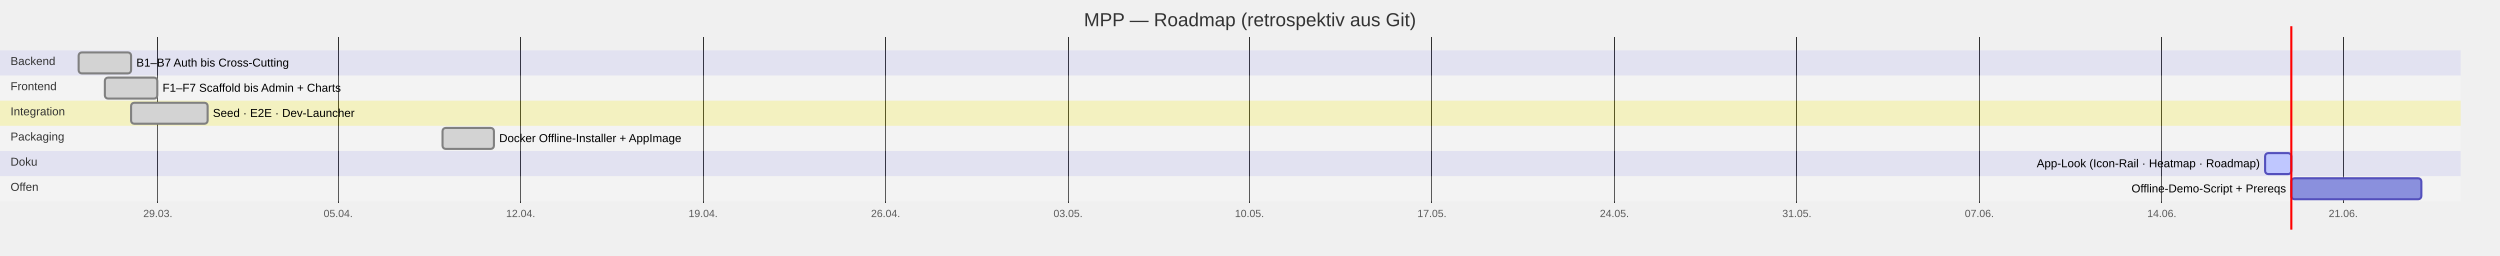
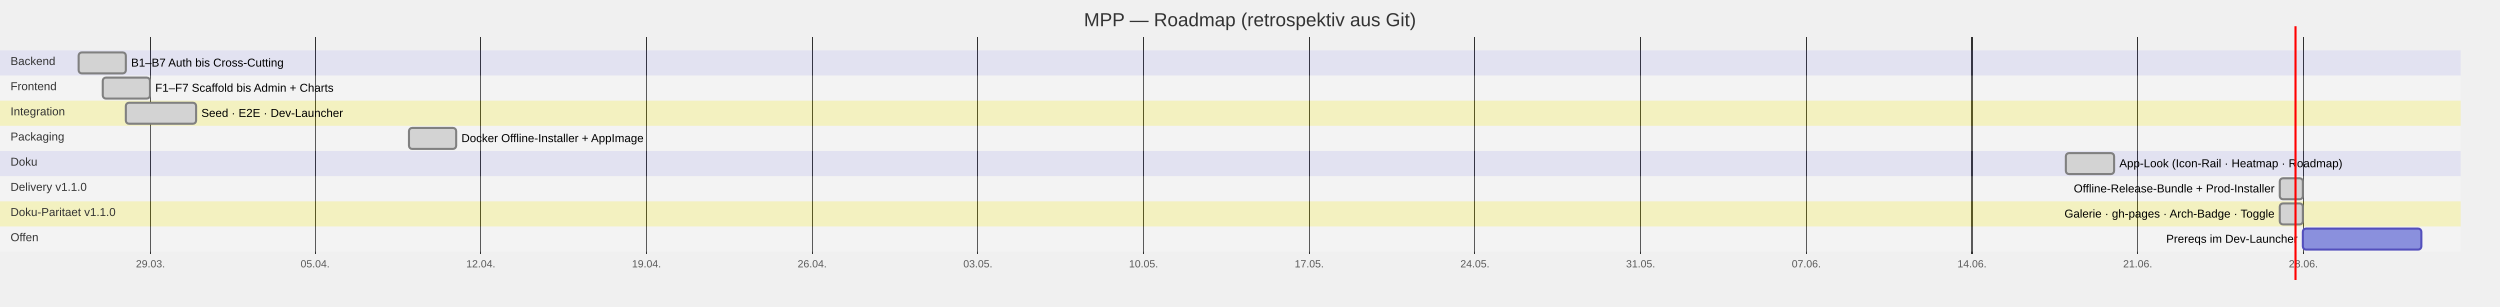
- <svg xmlns="http://www.w3.org/2000/svg" id="my-svg" width="2384" viewBox="0 0 2384 244" style="max-width: 2384px; background-color: transparent;" role="graphics-document document" aria-roledescription="gantt">
+ <svg xmlns="http://www.w3.org/2000/svg" id="my-svg" width="2384" viewBox="0 0 2384 292" style="max-width: 2384px; background-color: transparent;" role="graphics-document document" aria-roledescription="gantt">
  <style>#my-svg{font-family:"trebuchet ms",verdana,arial,sans-serif;font-size:16px;fill:#333;}@keyframes edge-animation-frame{from{stroke-dashoffset:0;}}@keyframes dash{to{stroke-dashoffset:0;}}#my-svg .edge-animation-slow{stroke-dasharray:9,5!important;stroke-dashoffset:900;animation:dash 50s linear infinite;stroke-linecap:round;}#my-svg .edge-animation-fast{stroke-dasharray:9,5!important;stroke-dashoffset:900;animation:dash 20s linear infinite;stroke-linecap:round;}#my-svg .error-icon{fill:#552222;}#my-svg .error-text{fill:#552222;stroke:#552222;}#my-svg .edge-thickness-normal{stroke-width:1px;}#my-svg .edge-thickness-thick{stroke-width:3.5px;}#my-svg .edge-pattern-solid{stroke-dasharray:0;}#my-svg .edge-thickness-invisible{stroke-width:0;fill:none;}#my-svg .edge-pattern-dashed{stroke-dasharray:3;}#my-svg .edge-pattern-dotted{stroke-dasharray:2;}#my-svg .marker{fill:#333333;stroke:#333333;}#my-svg .marker.cross{stroke:#333333;}#my-svg svg{font-family:"trebuchet ms",verdana,arial,sans-serif;font-size:16px;}#my-svg p{margin:0;}#my-svg .mermaid-main-font{font-family:"trebuchet ms",verdana,arial,sans-serif;}#my-svg .exclude-range{fill:#eeeeee;}#my-svg .section{stroke:none;opacity:0.2;}#my-svg .section0{fill:rgba(102, 102, 255, 0.49);}#my-svg .section2{fill:#fff400;}#my-svg .section1,#my-svg .section3{fill:white;opacity:0.2;}#my-svg .sectionTitle0{fill:#333;}#my-svg .sectionTitle1{fill:#333;}#my-svg .sectionTitle2{fill:#333;}#my-svg .sectionTitle3{fill:#333;}#my-svg .sectionTitle{text-anchor:start;font-family:"trebuchet ms",verdana,arial,sans-serif;}#my-svg .grid .tick{stroke:lightgrey;opacity:0.8;shape-rendering:crispEdges;}#my-svg .grid .tick text{font-family:"trebuchet ms",verdana,arial,sans-serif;fill:#333;}#my-svg .grid path{stroke-width:0;}#my-svg .today{fill:none;stroke:red;stroke-width:2px;}#my-svg .task{stroke-width:2;}#my-svg .taskText{text-anchor:middle;font-family:"trebuchet ms",verdana,arial,sans-serif;}#my-svg .taskTextOutsideRight{fill:black;text-anchor:start;font-family:"trebuchet ms",verdana,arial,sans-serif;}#my-svg .taskTextOutsideLeft{fill:black;text-anchor:end;}#my-svg .task.clickable{cursor:pointer;}#my-svg .taskText.clickable{cursor:pointer;fill:#003163!important;font-weight:bold;}#my-svg .taskTextOutsideLeft.clickable{cursor:pointer;fill:#003163!important;font-weight:bold;}#my-svg .taskTextOutsideRight.clickable{cursor:pointer;fill:#003163!important;font-weight:bold;}#my-svg .taskText0,#my-svg .taskText1,#my-svg .taskText2,#my-svg .taskText3{fill:white;}#my-svg .task0,#my-svg .task1,#my-svg .task2,#my-svg .task3{fill:#8a90dd;stroke:#534fbc;}#my-svg .taskTextOutside0,#my-svg .taskTextOutside2{fill:black;}#my-svg .taskTextOutside1,#my-svg .taskTextOutside3{fill:black;}#my-svg .active0,#my-svg .active1,#my-svg .active2,#my-svg .active3{fill:#bfc7ff;stroke:#534fbc;}#my-svg .activeText0,#my-svg .activeText1,#my-svg .activeText2,#my-svg .activeText3{fill:black!important;}#my-svg .done0,#my-svg .done1,#my-svg .done2,#my-svg .done3{stroke:grey;fill:lightgrey;stroke-width:2;}#my-svg .doneText0,#my-svg .doneText1,#my-svg .doneText2,#my-svg .doneText3{fill:black!important;}#my-svg .doneText0.taskTextOutsideLeft,#my-svg .doneText0.taskTextOutsideRight,#my-svg .doneText1.taskTextOutsideLeft,#my-svg .doneText1.taskTextOutsideRight,#my-svg .doneText2.taskTextOutsideLeft,#my-svg .doneText2.taskTextOutsideRight,#my-svg .doneText3.taskTextOutsideLeft,#my-svg .doneText3.taskTextOutsideRight{fill:black!important;}#my-svg .crit0,#my-svg .crit1,#my-svg .crit2,#my-svg .crit3{stroke:#ff8888;fill:red;stroke-width:2;}#my-svg .activeCrit0,#my-svg .activeCrit1,#my-svg .activeCrit2,#my-svg .activeCrit3{stroke:#ff8888;fill:#bfc7ff;stroke-width:2;}#my-svg .doneCrit0,#my-svg .doneCrit1,#my-svg .doneCrit2,#my-svg .doneCrit3{stroke:#ff8888;fill:lightgrey;stroke-width:2;cursor:pointer;shape-rendering:crispEdges;}#my-svg .milestone{transform:rotate(45deg) scale(0.8,0.8);}#my-svg .milestoneText{font-style:italic;}#my-svg .doneCritText0,#my-svg .doneCritText1,#my-svg .doneCritText2,#my-svg .doneCritText3{fill:black!important;}#my-svg .doneCritText0.taskTextOutsideLeft,#my-svg .doneCritText0.taskTextOutsideRight,#my-svg .doneCritText1.taskTextOutsideLeft,#my-svg .doneCritText1.taskTextOutsideRight,#my-svg .doneCritText2.taskTextOutsideLeft,#my-svg .doneCritText2.taskTextOutsideRight,#my-svg .doneCritText3.taskTextOutsideLeft,#my-svg .doneCritText3.taskTextOutsideRight{fill:black!important;}#my-svg .vert{stroke:navy;}#my-svg .vertText{font-size:15px;text-anchor:middle;fill:navy!important;}#my-svg .activeCritText0,#my-svg .activeCritText1,#my-svg .activeCritText2,#my-svg .activeCritText3{fill:black!important;}#my-svg .titleText{text-anchor:middle;font-size:18px;fill:#333;font-family:"trebuchet ms",verdana,arial,sans-serif;}#my-svg .node .neo-node{stroke:#9370DB;}#my-svg [data-look="neo"].node rect,#my-svg [data-look="neo"].cluster rect,#my-svg [data-look="neo"].node polygon{stroke:#9370DB;filter:drop-shadow(1px 2px 2px rgba(185, 185, 185, 1));}#my-svg [data-look="neo"].node path{stroke:#9370DB;stroke-width:1px;}#my-svg [data-look="neo"].node .outer-path{filter:drop-shadow(1px 2px 2px rgba(185, 185, 185, 1));}#my-svg [data-look="neo"].node .neo-line path{stroke:#9370DB;filter:none;}#my-svg [data-look="neo"].node circle{stroke:#9370DB;filter:drop-shadow(1px 2px 2px rgba(185, 185, 185, 1));}#my-svg [data-look="neo"].node circle .state-start{fill:#000000;}#my-svg [data-look="neo"].icon-shape .icon{fill:#9370DB;filter:drop-shadow(1px 2px 2px rgba(185, 185, 185, 1));}#my-svg [data-look="neo"].icon-shape .icon-neo path{stroke:#9370DB;filter:drop-shadow(1px 2px 2px rgba(185, 185, 185, 1));}#my-svg :root{--mermaid-font-family:"trebuchet ms",verdana,arial,sans-serif;}</style>
  <g />
-   <g class="grid" transform="translate(75, 194)" fill="none" font-size="10" font-family="sans-serif" text-anchor="middle">
-     <path class="domain" stroke="currentColor" d="M0.5,-159V0.5H2234.5V-159" />
-     <g class="tick" opacity="1" transform="translate(75.5,0)">
-       <line stroke="currentColor" y2="-159" />
+   <g class="grid" transform="translate(75, 242)" fill="none" font-size="10" font-family="sans-serif" text-anchor="middle">
+     <path class="domain" stroke="currentColor" d="M0.5,-207V0.5H2234.5V-207" />
+     <g class="tick" opacity="1" transform="translate(68.5,0)">
+       <line stroke="currentColor" y2="-207" />
      <text fill="#000" y="3" dy="1em" stroke="none" font-size="10" style="text-anchor: middle;">29.03.</text>
    </g>
-     <g class="tick" opacity="1" transform="translate(247.5,0)">
-       <line stroke="currentColor" y2="-159" />
+     <g class="tick" opacity="1" transform="translate(225.5,0)">
+       <line stroke="currentColor" y2="-207" />
      <text fill="#000" y="3" dy="1em" stroke="none" font-size="10" style="text-anchor: middle;">05.04.</text>
    </g>
-     <g class="tick" opacity="1" transform="translate(421.5,0)">
-       <line stroke="currentColor" y2="-159" />
+     <g class="tick" opacity="1" transform="translate(383.5,0)">
+       <line stroke="currentColor" y2="-207" />
      <text fill="#000" y="3" dy="1em" stroke="none" font-size="10" style="text-anchor: middle;">12.04.</text>
    </g>
-     <g class="tick" opacity="1" transform="translate(595.5,0)">
-       <line stroke="currentColor" y2="-159" />
+     <g class="tick" opacity="1" transform="translate(541.5,0)">
+       <line stroke="currentColor" y2="-207" />
      <text fill="#000" y="3" dy="1em" stroke="none" font-size="10" style="text-anchor: middle;">19.04.</text>
    </g>
-     <g class="tick" opacity="1" transform="translate(769.5,0)">
-       <line stroke="currentColor" y2="-159" />
+     <g class="tick" opacity="1" transform="translate(699.5,0)">
+       <line stroke="currentColor" y2="-207" />
      <text fill="#000" y="3" dy="1em" stroke="none" font-size="10" style="text-anchor: middle;">26.04.</text>
    </g>
-     <g class="tick" opacity="1" transform="translate(943.5,0)">
-       <line stroke="currentColor" y2="-159" />
+     <g class="tick" opacity="1" transform="translate(857.5,0)">
+       <line stroke="currentColor" y2="-207" />
      <text fill="#000" y="3" dy="1em" stroke="none" font-size="10" style="text-anchor: middle;">03.05.</text>
    </g>
-     <g class="tick" opacity="1" transform="translate(1116.5,0)">
-       <line stroke="currentColor" y2="-159" />
+     <g class="tick" opacity="1" transform="translate(1015.5,0)">
+       <line stroke="currentColor" y2="-207" />
      <text fill="#000" y="3" dy="1em" stroke="none" font-size="10" style="text-anchor: middle;">10.05.</text>
    </g>
-     <g class="tick" opacity="1" transform="translate(1290.5,0)">
-       <line stroke="currentColor" y2="-159" />
+     <g class="tick" opacity="1" transform="translate(1173.5,0)">
+       <line stroke="currentColor" y2="-207" />
      <text fill="#000" y="3" dy="1em" stroke="none" font-size="10" style="text-anchor: middle;">17.05.</text>
    </g>
-     <g class="tick" opacity="1" transform="translate(1464.5,0)">
-       <line stroke="currentColor" y2="-159" />
+     <g class="tick" opacity="1" transform="translate(1331.5,0)">
+       <line stroke="currentColor" y2="-207" />
      <text fill="#000" y="3" dy="1em" stroke="none" font-size="10" style="text-anchor: middle;">24.05.</text>
    </g>
-     <g class="tick" opacity="1" transform="translate(1638.5,0)">
-       <line stroke="currentColor" y2="-159" />
+     <g class="tick" opacity="1" transform="translate(1489.5,0)">
+       <line stroke="currentColor" y2="-207" />
      <text fill="#000" y="3" dy="1em" stroke="none" font-size="10" style="text-anchor: middle;">31.05.</text>
    </g>
-     <g class="tick" opacity="1" transform="translate(1812.5,0)">
-       <line stroke="currentColor" y2="-159" />
+     <g class="tick" opacity="1" transform="translate(1647.5,0)">
+       <line stroke="currentColor" y2="-207" />
      <text fill="#000" y="3" dy="1em" stroke="none" font-size="10" style="text-anchor: middle;">07.06.</text>
    </g>
-     <g class="tick" opacity="1" transform="translate(1986.5,0)">
-       <line stroke="currentColor" y2="-159" />
+     <g class="tick" opacity="1" transform="translate(1805.5,0)">
+       <line stroke="currentColor" y2="-207" />
      <text fill="#000" y="3" dy="1em" stroke="none" font-size="10" style="text-anchor: middle;">14.06.</text>
    </g>
-     <g class="tick" opacity="1" transform="translate(2159.5,0)">
-       <line stroke="currentColor" y2="-159" />
+     <g class="tick" opacity="1" transform="translate(1963.5,0)">
+       <line stroke="currentColor" y2="-207" />
      <text fill="#000" y="3" dy="1em" stroke="none" font-size="10" style="text-anchor: middle;">21.06.</text>
+     </g>
+     <g class="tick" opacity="1" transform="translate(2121.5,0)">
+       <line stroke="currentColor" y2="-207" />
+       <text fill="#000" y="3" dy="1em" stroke="none" font-size="10" style="text-anchor: middle;">28.06.</text>
    </g>
  </g>
  <g>
    <rect x="0" y="48" width="2346.5" height="24" class="section section0" />
    <rect x="0" y="72" width="2346.5" height="24" class="section section1" />
    <rect x="0" y="96" width="2346.5" height="24" class="section section2" />
    <rect x="0" y="120" width="2346.5" height="24" class="section section3" />
    <rect x="0" y="144" width="2346.5" height="24" class="section section0" />
    <rect x="0" y="168" width="2346.5" height="24" class="section section1" />
+     <rect x="0" y="192" width="2346.5" height="24" class="section section2" />
+     <rect x="0" y="216" width="2346.5" height="24" class="section section3" />
  </g>
  <g>
-     <rect id="my-svg-be" rx="3" ry="3" x="75" y="50" width="50" height="20" transform-origin="100px 60px" class="task done0" />
-     <rect id="my-svg-fe" rx="3" ry="3" x="100" y="74" width="50" height="20" transform-origin="125px 84px" class="task done1" />
-     <rect id="my-svg-ig" rx="3" ry="3" x="125" y="98" width="73" height="20" transform-origin="161.5px 108px" class="task done2" />
-     <rect id="my-svg-pk" rx="3" ry="3" x="422" y="122" width="49" height="20" transform-origin="446.5px 132px" class="task done3" />
-     <rect id="my-svg-dk" rx="3" ry="3" x="2160" y="146" width="25" height="20" transform-origin="2172.5px 156px" class="task active0" />
-     <rect id="my-svg-pk2" rx="3" ry="3" x="2185" y="170" width="124" height="20" transform-origin="2247px 180px" class="task task1" />
-     <text id="my-svg-be-text" font-size="11" x="130" y="63.5" class="taskTextOutsideRight taskTextOutside0  doneText0 width-140.11083984375">B1–B7 Auth bis Cross-Cutting        </text>
-     <text id="my-svg-fe-text" font-size="11" x="155" y="87.5" class="taskTextOutsideRight taskTextOutside1  doneText1 width-165.39697265625">F1–F7 Scaffold bis Admin + Charts   </text>
-     <text id="my-svg-ig-text" font-size="11" x="203" y="111.5" class="taskTextOutsideRight taskTextOutside2  doneText2 width-130.30224609375">Seed · E2E · Dev-Launcher           </text>
-     <text id="my-svg-pk-text" font-size="11" x="476" y="135.5" class="taskTextOutsideRight taskTextOutside3  doneText3 width-175.671875">Docker Offline-Installer + AppImage </text>
-     <text id="my-svg-dk-text" font-size="11" x="2155" y="159.5" class="taskTextOutsideLeft taskTextOutside0 activeText0">App-Look (Icon-Rail · Heatmap · Roadmap) </text>
-     <text id="my-svg-pk2-text" font-size="11" x="2180" y="183.5" class="taskTextOutsideLeft taskTextOutside1">Offline-Demo-Script + Prereqs       </text>
+     <rect id="my-svg-be" rx="3" ry="3" x="75" y="50" width="45" height="20" transform-origin="97.5px 60px" class="task done0" />
+     <rect id="my-svg-fe" rx="3" ry="3" x="98" y="74" width="45" height="20" transform-origin="120.5px 84px" class="task done1" />
+     <rect id="my-svg-ig" rx="3" ry="3" x="120" y="98" width="67" height="20" transform-origin="153.5px 108px" class="task done2" />
+     <rect id="my-svg-pk" rx="3" ry="3" x="390" y="122" width="45" height="20" transform-origin="412.5px 132px" class="task done3" />
+     <rect id="my-svg-dk" rx="3" ry="3" x="1970" y="146" width="46" height="20" transform-origin="1993px 156px" class="task done0" />
+     <rect id="my-svg-dl" rx="3" ry="3" x="2174" y="170" width="22" height="20" transform-origin="2185px 180px" class="task done1" />
+     <rect id="my-svg-dp" rx="3" ry="3" x="2174" y="194" width="22" height="20" transform-origin="2185px 204px" class="task done2" />
+     <rect id="my-svg-pk2" rx="3" ry="3" x="2196" y="218" width="113" height="20" transform-origin="2252.5px 228px" class="task task3" />
+     <text id="my-svg-be-text" font-size="11" x="125" y="63.5" class="taskTextOutsideRight taskTextOutside0  doneText0 width-140.11083984375">B1–B7 Auth bis Cross-Cutting        </text>
+     <text id="my-svg-fe-text" font-size="11" x="148" y="87.5" class="taskTextOutsideRight taskTextOutside1  doneText1 width-165.39697265625">F1–F7 Scaffold bis Admin + Charts   </text>
+     <text id="my-svg-ig-text" font-size="11" x="192" y="111.5" class="taskTextOutsideRight taskTextOutside2  doneText2 width-130.30224609375">Seed · E2E · Dev-Launcher           </text>
+     <text id="my-svg-pk-text" font-size="11" x="440" y="135.5" class="taskTextOutsideRight taskTextOutside3  doneText3 width-175.671875">Docker Offline-Installer + AppImage </text>
+     <text id="my-svg-dk-text" font-size="11" x="2021" y="159.5" class="taskTextOutsideRight taskTextOutside0  doneText0 width-210.640625">App-Look (Icon-Rail · Heatmap · Roadmap) </text>
+     <text id="my-svg-dl-text" font-size="11" x="2169" y="183.5" class="taskTextOutsideLeft taskTextOutside1  doneText1">Offline-Release-Bundle + Prod-Installer  </text>
+     <text id="my-svg-dp-text" font-size="11" x="2169" y="207.5" class="taskTextOutsideLeft taskTextOutside2  doneText2">Galerie · gh-pages · Arch-Badge · Toggle </text>
+     <text id="my-svg-pk2-text" font-size="11" x="2191" y="231.5" class="taskTextOutsideLeft taskTextOutside3">Prereqs im Dev-Launcher             </text>
  </g>
  <g>
    <text dy="0em" x="10" y="62" font-size="11" class="sectionTitle sectionTitle0">
      <tspan alignment-baseline="central" x="10">Backend</tspan>
    </text>
    <text dy="0em" x="10" y="86" font-size="11" class="sectionTitle sectionTitle1">
      <tspan alignment-baseline="central" x="10">Frontend</tspan>
    </text>
    <text dy="0em" x="10" y="110" font-size="11" class="sectionTitle sectionTitle2">
      <tspan alignment-baseline="central" x="10">Integration</tspan>
    </text>
    <text dy="0em" x="10" y="134" font-size="11" class="sectionTitle sectionTitle3">
      <tspan alignment-baseline="central" x="10">Packaging</tspan>
    </text>
    <text dy="0em" x="10" y="158" font-size="11" class="sectionTitle sectionTitle0">
      <tspan alignment-baseline="central" x="10">Doku</tspan>
    </text>
    <text dy="0em" x="10" y="182" font-size="11" class="sectionTitle sectionTitle1">
+       <tspan alignment-baseline="central" x="10">Delivery v1.1.0</tspan>
+     </text>
+     <text dy="0em" x="10" y="206" font-size="11" class="sectionTitle sectionTitle2">
+       <tspan alignment-baseline="central" x="10">Doku-Paritaet v1.1.0</tspan>
+     </text>
+     <text dy="0em" x="10" y="230" font-size="11" class="sectionTitle sectionTitle3">
      <tspan alignment-baseline="central" x="10">Offen</tspan>
    </text>
  </g>
  <g class="today">
-     <line x1="2185" x2="2185" y1="25" y2="219" class="today" />
+     <line x1="2189" x2="2189" y1="25" y2="267" class="today" />
  </g>
  <text x="1192" y="25" class="titleText">MPP — Roadmap (retrospektiv aus Git)</text>
</svg>
